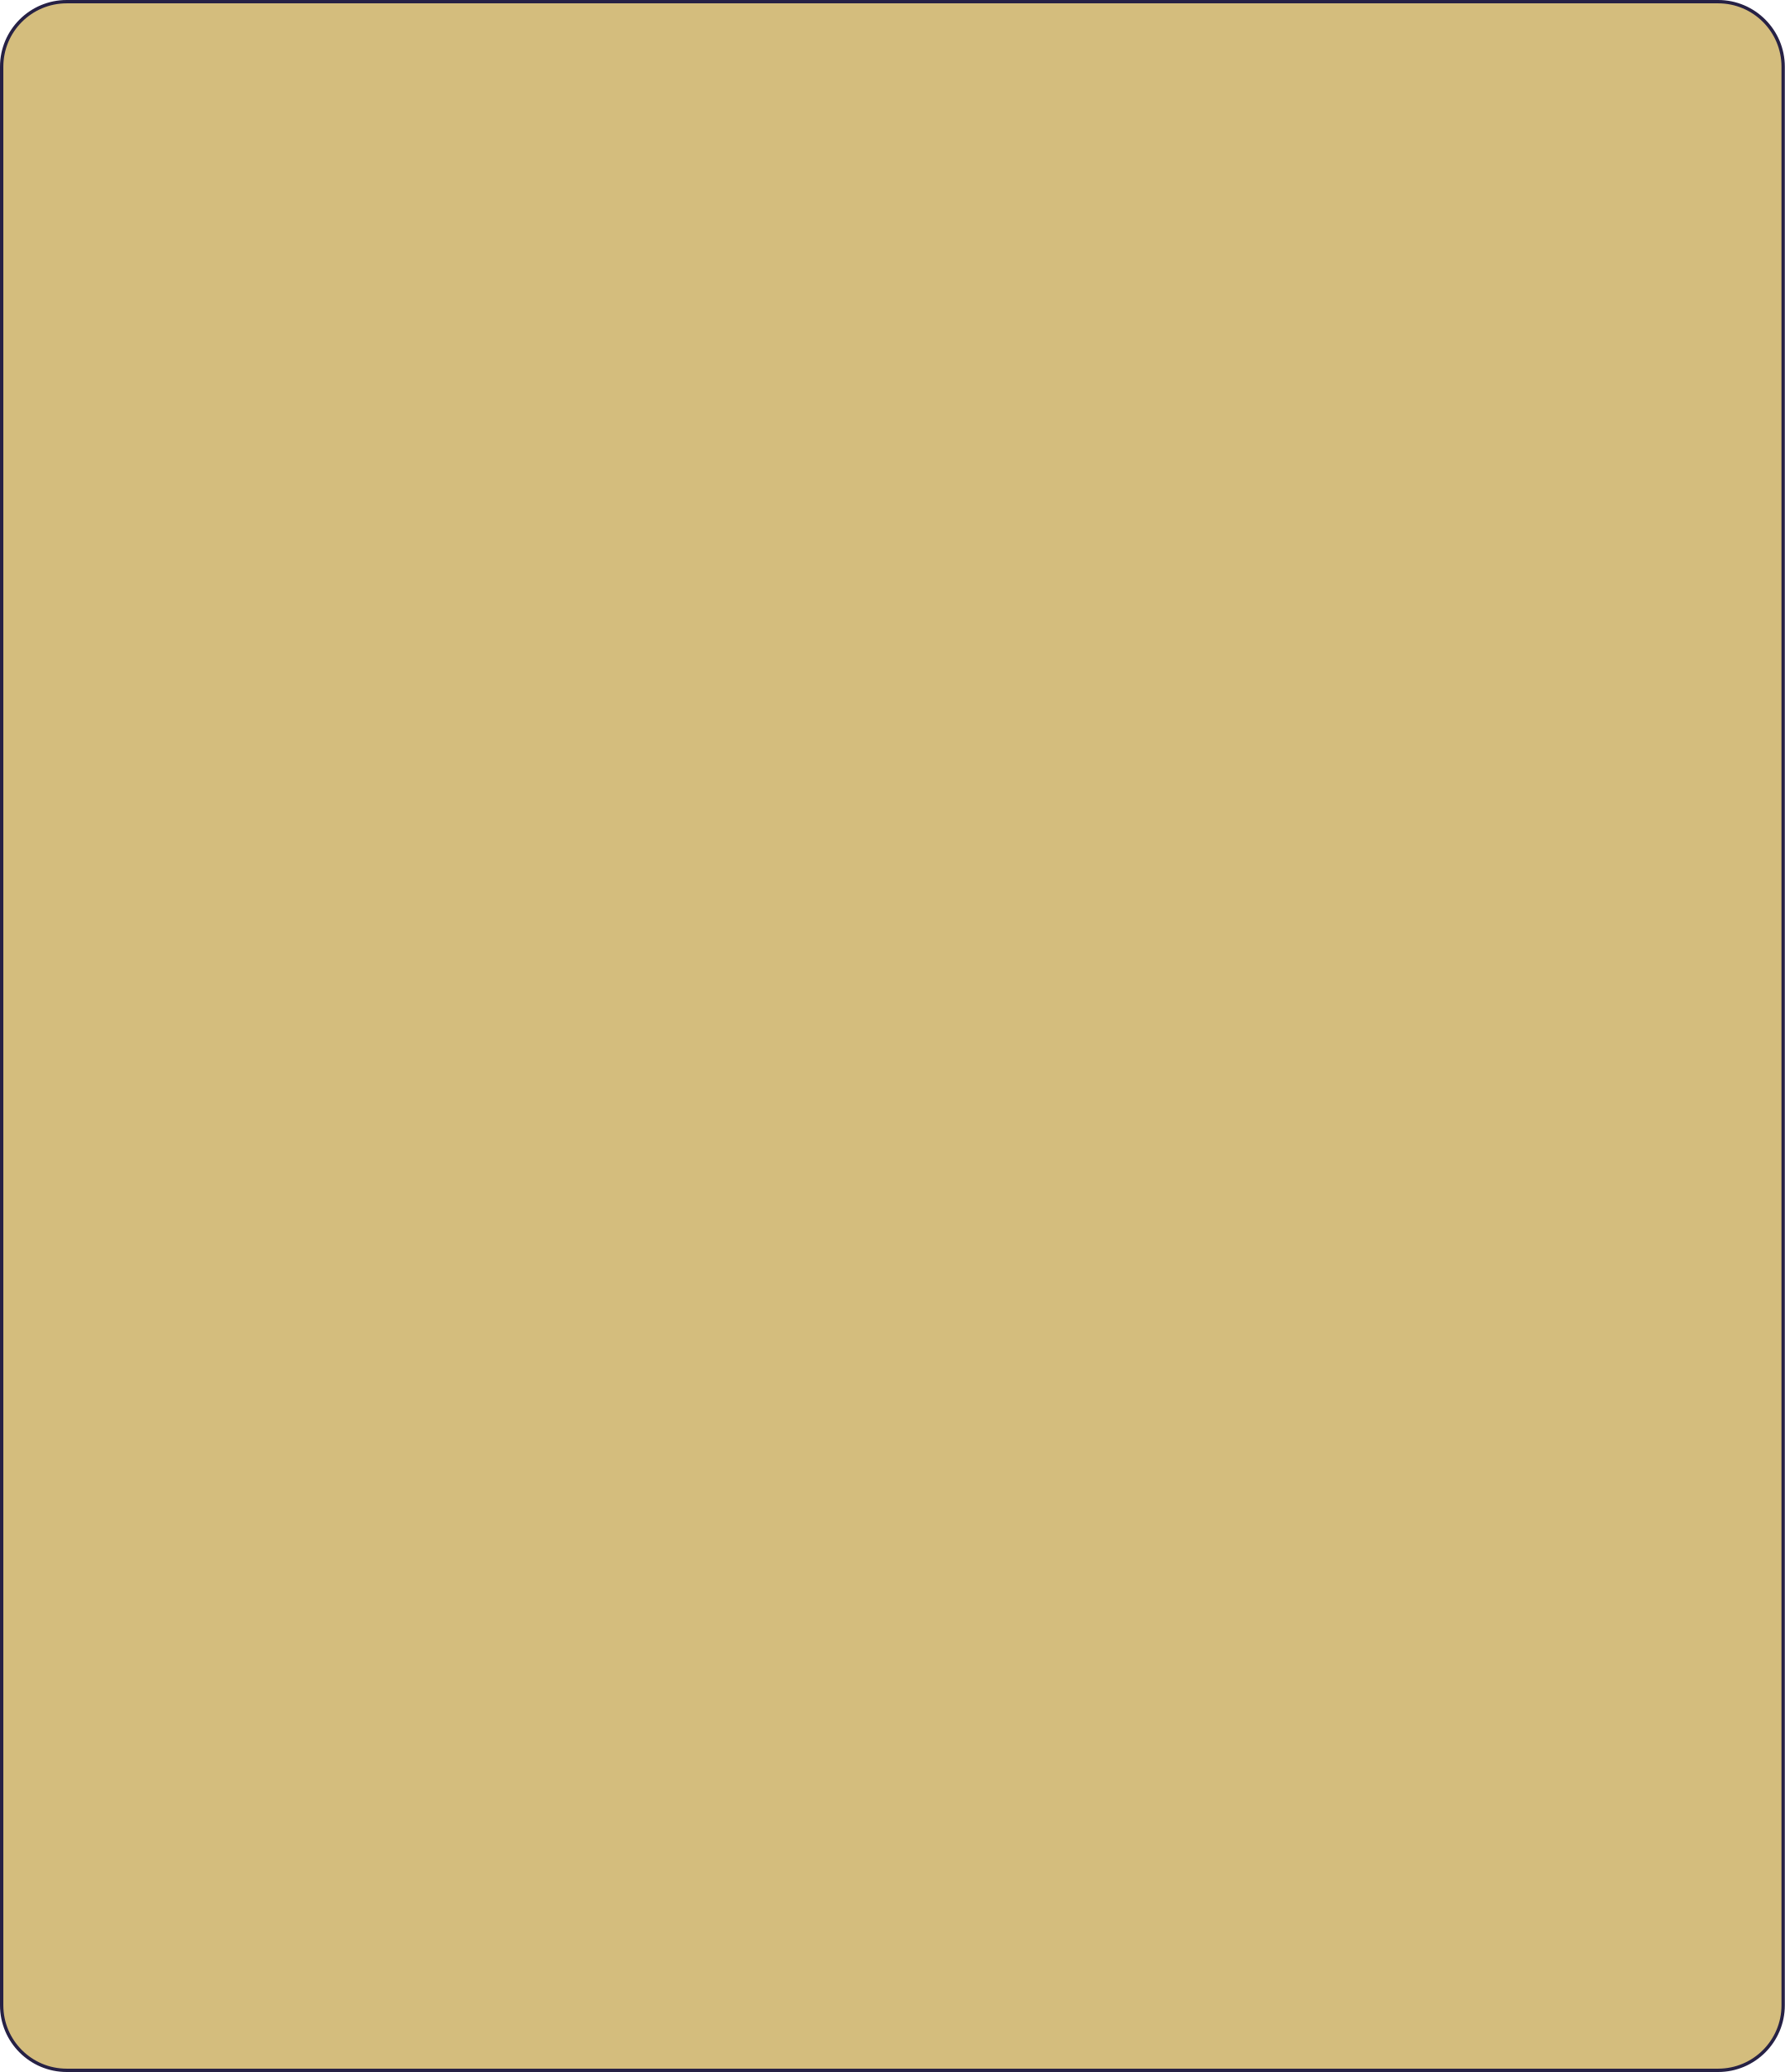
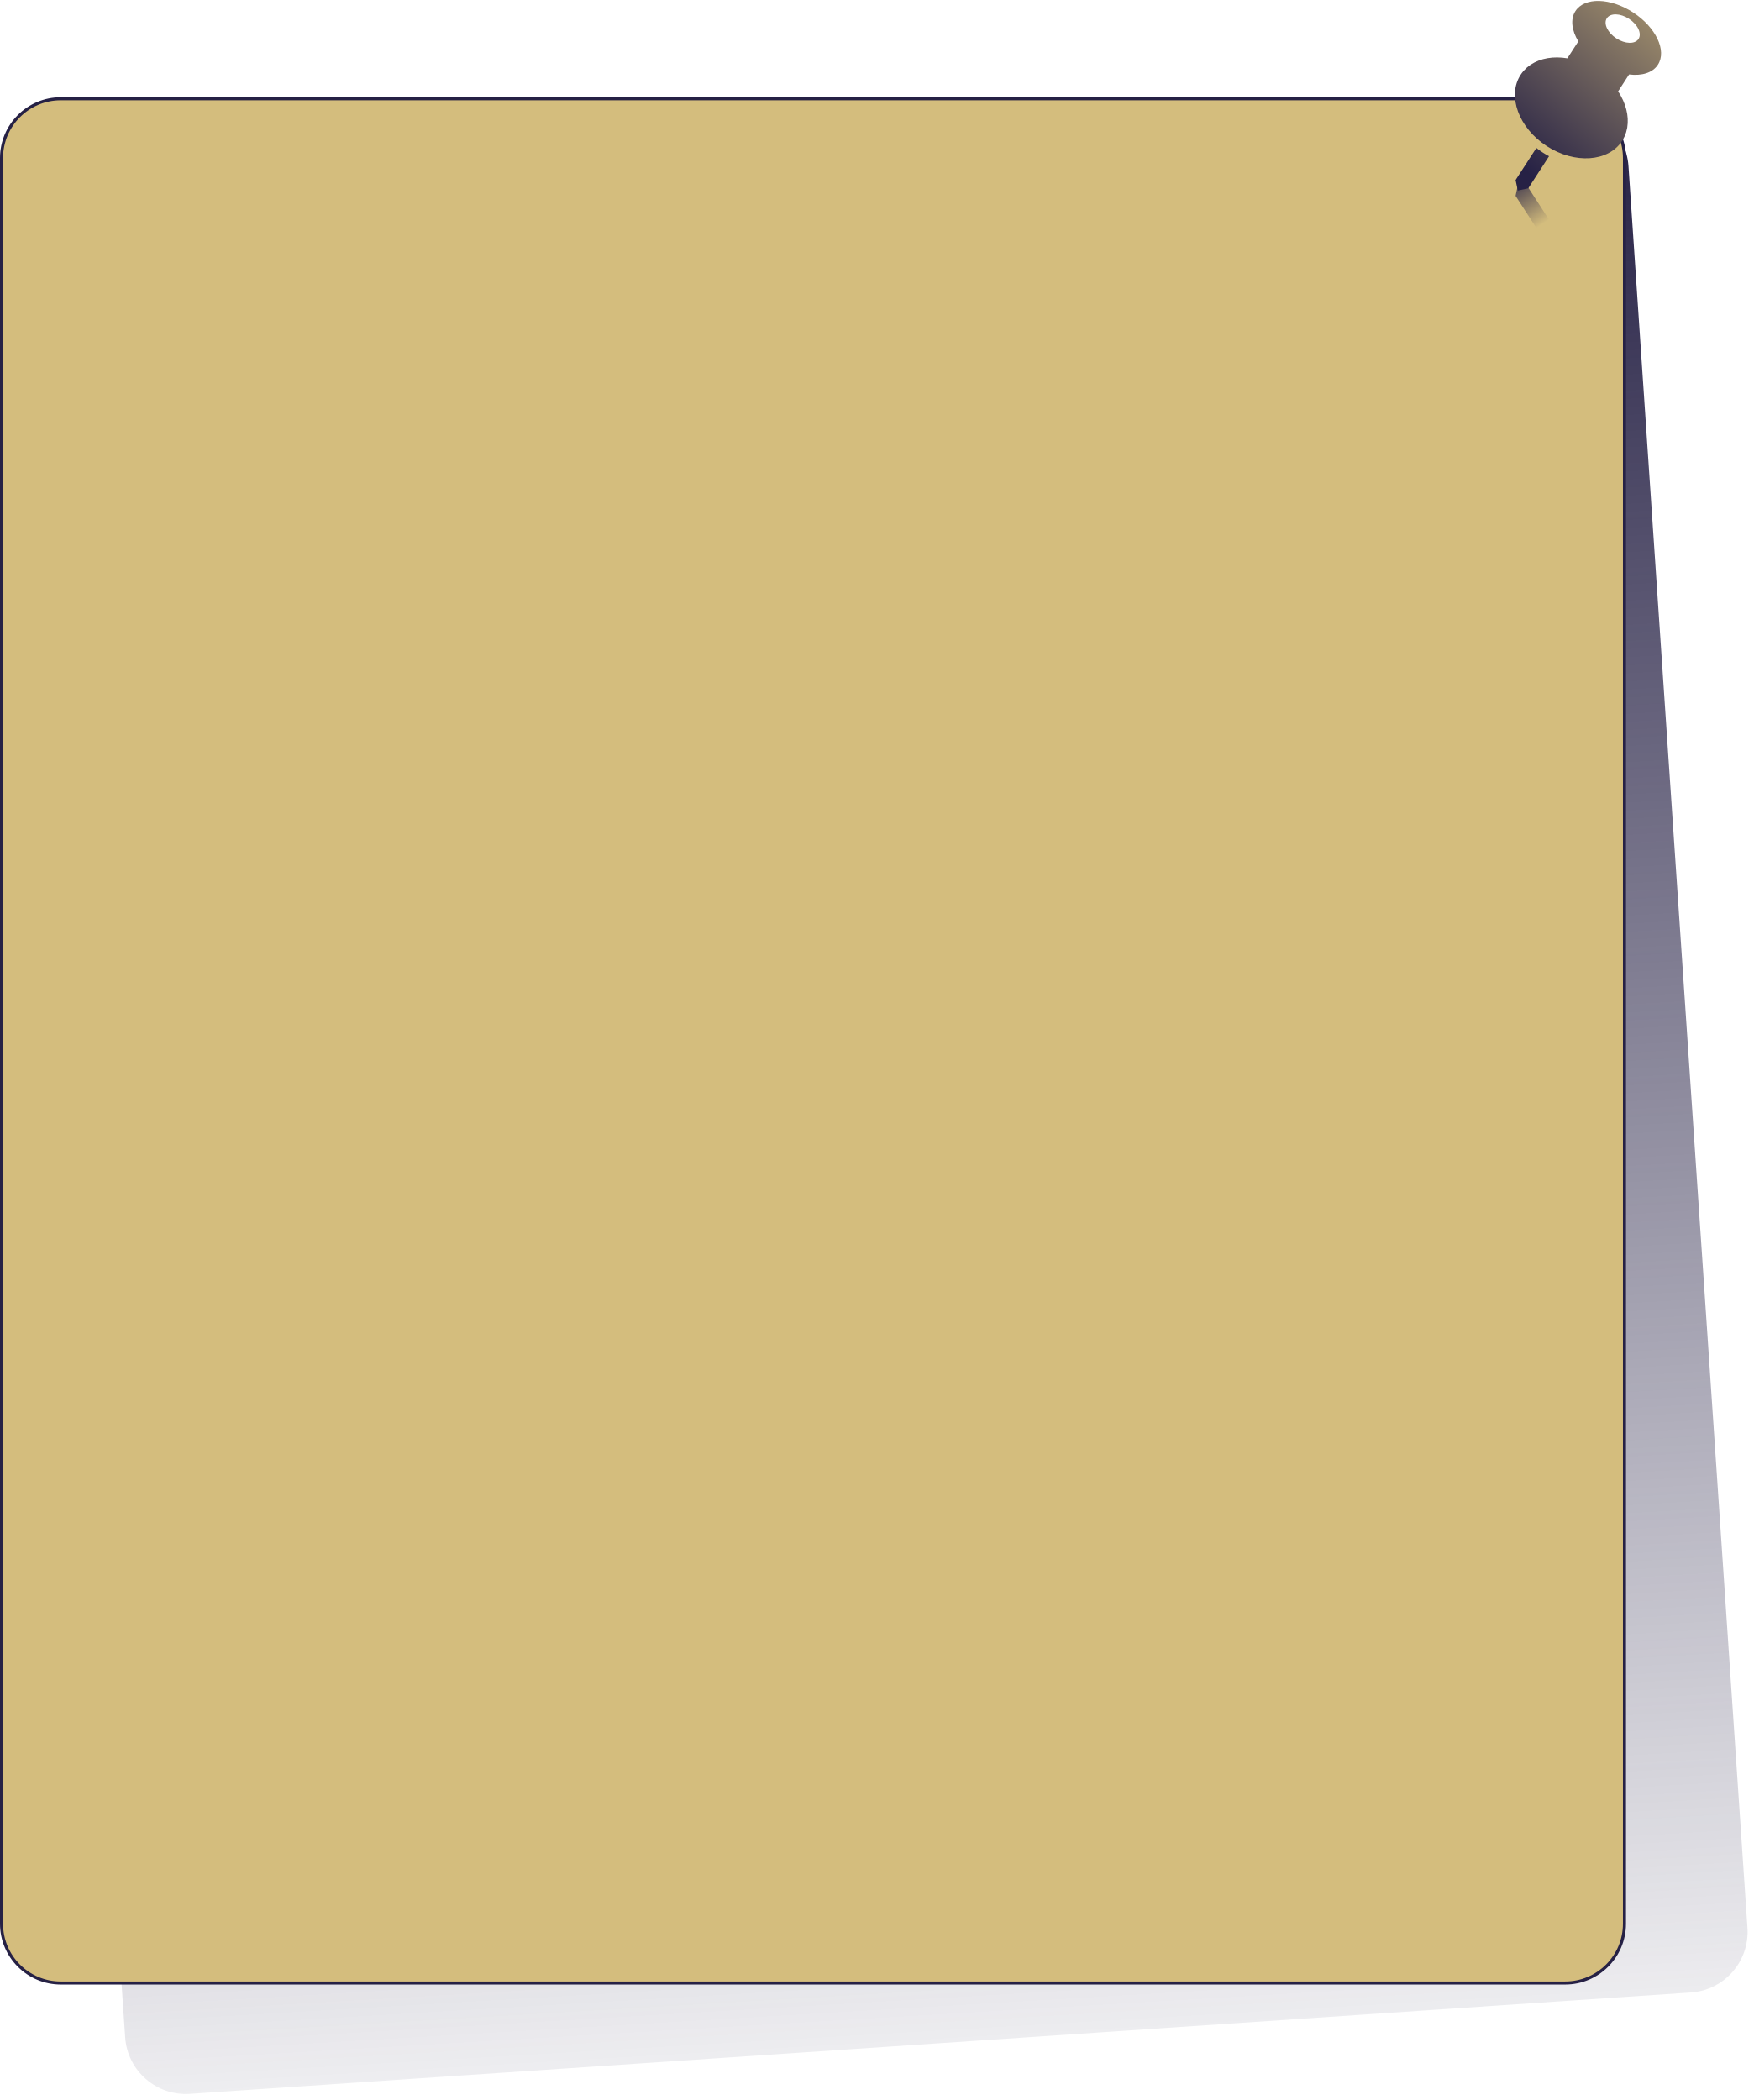
- <svg xmlns="http://www.w3.org/2000/svg" width="535" height="621" viewBox="0 0 535 621" fill="none">
-   <rect x="0.5" y="0.5" width="534" height="620" rx="19.5" fill="#D4BD7D" stroke="#262145" />
+ <svg xmlns="http://www.w3.org/2000/svg" width="577" height="691" viewBox="0 0 577 691" fill="none">
+   <rect x="0.688" y="70.731" width="535" height="621" rx="20" transform="rotate(-3.8636 0.6875 70.7305)" fill="url(#paint0_linear)" />
+   <rect x="0.5" y="32.5" width="534" height="620" rx="19.5" fill="#D4BD7D" stroke="#262145" />
+   <path d="M505.516 48.682L498.675 59.245L499.403 62.7L502.848 61.962L509.686 51.406C508.215 50.628 506.819 49.716 505.516 48.682ZM534.48 44.994C534.525 44.899 534.555 44.795 534.597 44.695C534.769 44.314 534.922 43.934 535.045 43.534C535.065 43.463 535.075 43.391 535.097 43.326C535.224 42.89 535.331 42.447 535.416 42V41.932C536.05 38.133 534.945 33.895 532.416 30.066L536.024 24.496C540.18 25.026 543.775 23.979 545.504 21.304C548.504 16.68 544.854 8.98 537.363 4.102C529.865 -0.779 521.363 -0.984 518.37 3.634C516.634 6.312 517.141 10.027 519.322 13.621L515.708 19.192C511.194 18.435 506.881 19.14 503.673 21.272C503.654 21.278 503.631 21.285 503.618 21.298C503.243 21.553 502.883 21.828 502.539 22.123C502.484 22.169 502.419 22.211 502.373 22.257C502.061 22.532 501.767 22.828 501.492 23.141C501.427 23.219 501.336 23.287 501.275 23.368C500.929 23.76 500.613 24.178 500.332 24.619C495.834 31.552 499.672 42.043 508.889 48.049C518.113 54.055 529.234 53.294 533.723 46.362C534.005 45.923 534.265 45.465 534.48 44.994ZM531.831 12.63C528.948 10.755 527.541 7.797 528.695 6.013C529.845 4.235 533.118 4.317 535.994 6.192C538.884 8.067 540.278 11.031 539.131 12.809C537.983 14.587 534.717 14.505 531.831 12.63Z" fill="url(#paint1_linear)" />
+   <path d="M505.516 75.017L498.675 64.455L499.403 61L502.848 61.738L509.686 72.294C508.215 73.072 506.819 73.984 505.516 75.017ZM534.48 78.706C534.525 78.8 534.555 78.904 534.597 79.005C534.769 79.385 534.922 79.766 535.045 80.165C535.065 80.237 535.075 80.308 535.097 80.373C535.224 80.81 535.331 81.253 535.416 81.699V81.768C536.05 85.567 534.945 89.805 532.416 93.633L536.024 99.204C540.18 98.674 543.775 99.721 545.504 102.395C548.504 107.02 544.854 114.719 537.363 119.598C529.865 124.479 521.363 124.684 518.37 120.066C516.634 117.388 517.141 113.673 519.322 110.078L515.708 104.508C511.194 105.265 506.881 104.56 503.673 102.428C503.654 102.421 503.631 102.415 503.618 102.402C503.243 102.147 502.883 101.871 502.539 101.576C502.484 101.531 502.419 101.489 502.373 101.443C502.061 101.167 501.767 100.872 501.492 100.559C501.427 100.481 501.336 100.413 501.275 100.332C500.929 99.94 500.613 99.521 500.332 99.08C495.834 92.148 499.672 81.657 508.889 75.651C518.113 69.645 529.234 70.406 533.723 77.338C534.005 77.777 534.265 78.235 534.48 78.706ZM531.831 111.07C528.948 112.945 527.541 115.902 528.695 117.687C529.845 119.464 533.118 119.383 535.994 117.508C538.884 115.633 540.278 112.669 539.131 110.891C537.983 109.113 534.717 109.194 531.831 111.07Z" fill="url(#paint2_linear)" />
+   <defs>
+     <linearGradient id="paint0_linear" x1="268.187" y1="70.731" x2="262.517" y2="747.18" gradientUnits="userSpaceOnUse">
+       <stop stop-color="#262145" />
+       <stop offset="1" stop-color="#262145" stop-opacity="0" />
+     </linearGradient>
+     <linearGradient id="paint1_linear" x1="504" y1="58" x2="567" y2="-16.5" gradientUnits="userSpaceOnUse">
+       <stop stop-color="#262145" />
+       <stop offset="1" stop-color="#D4BD7D" />
+     </linearGradient>
+     <linearGradient id="paint2_linear" x1="495.5" y1="58" x2="506.5" y2="74.5" gradientUnits="userSpaceOnUse">
+       <stop stop-color="#262145" />
+       <stop offset="1" stop-color="#262145" stop-opacity="0" />
+     </linearGradient>
+   </defs>
</svg>
